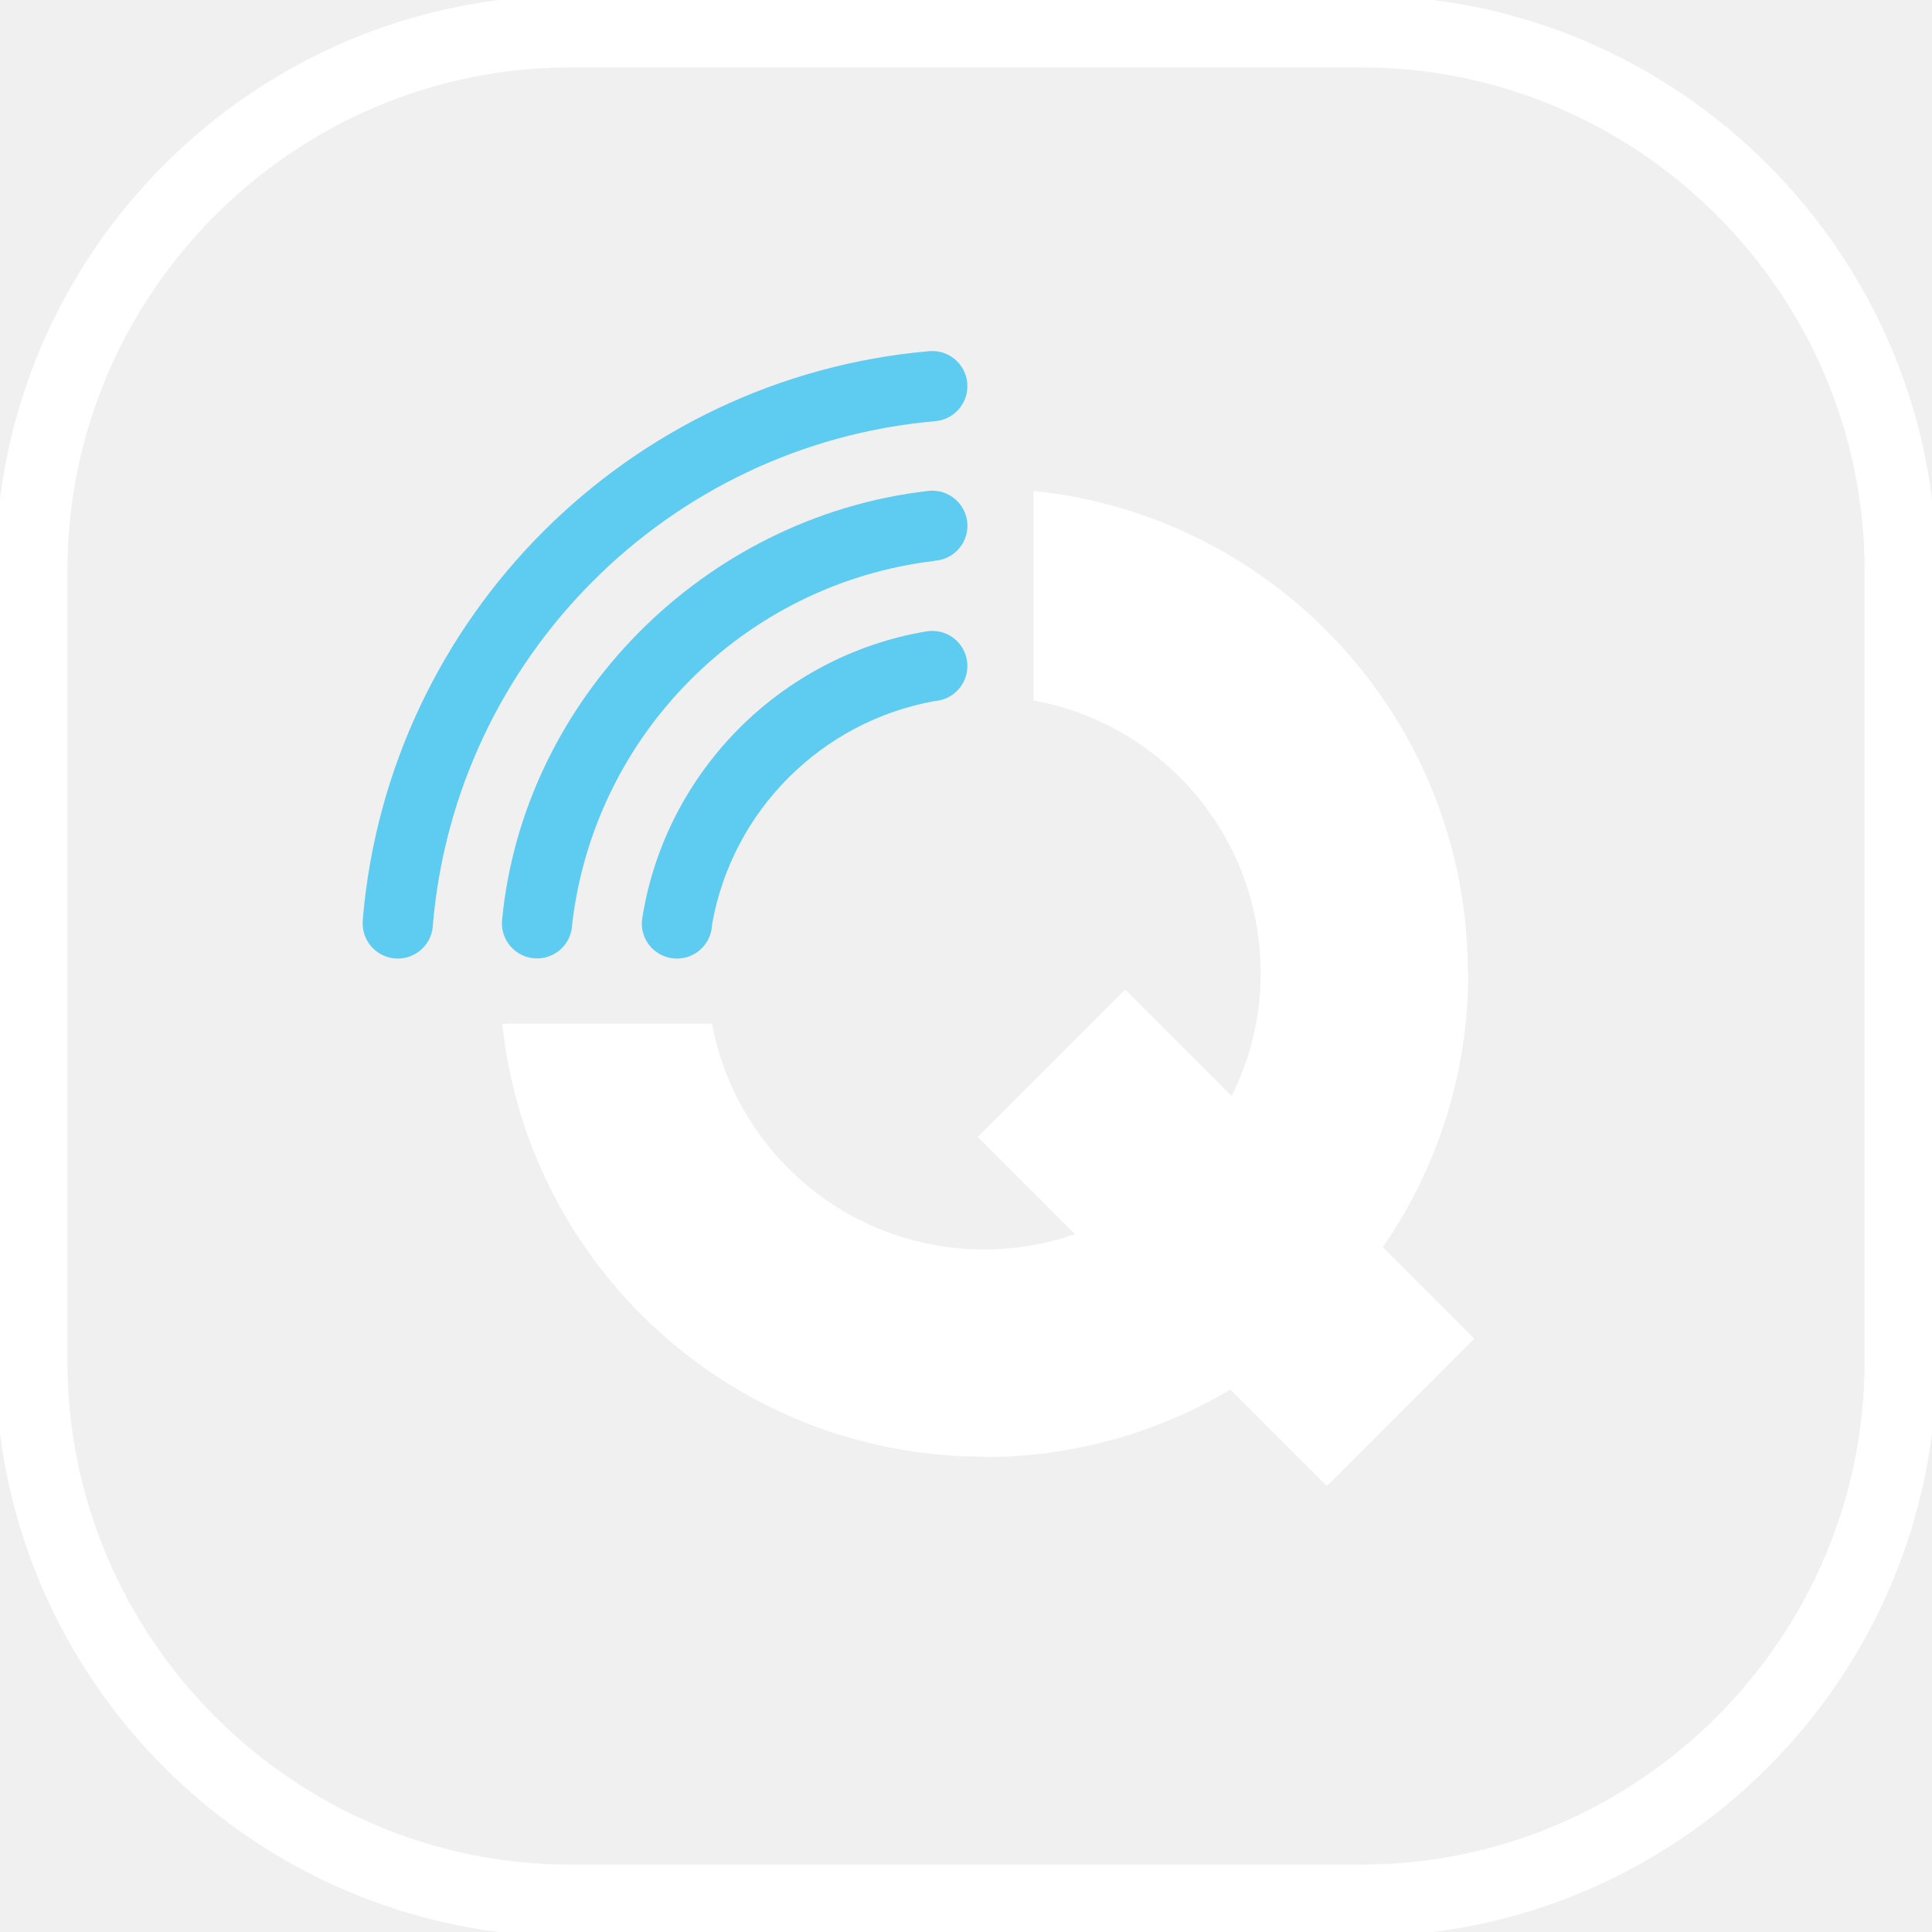
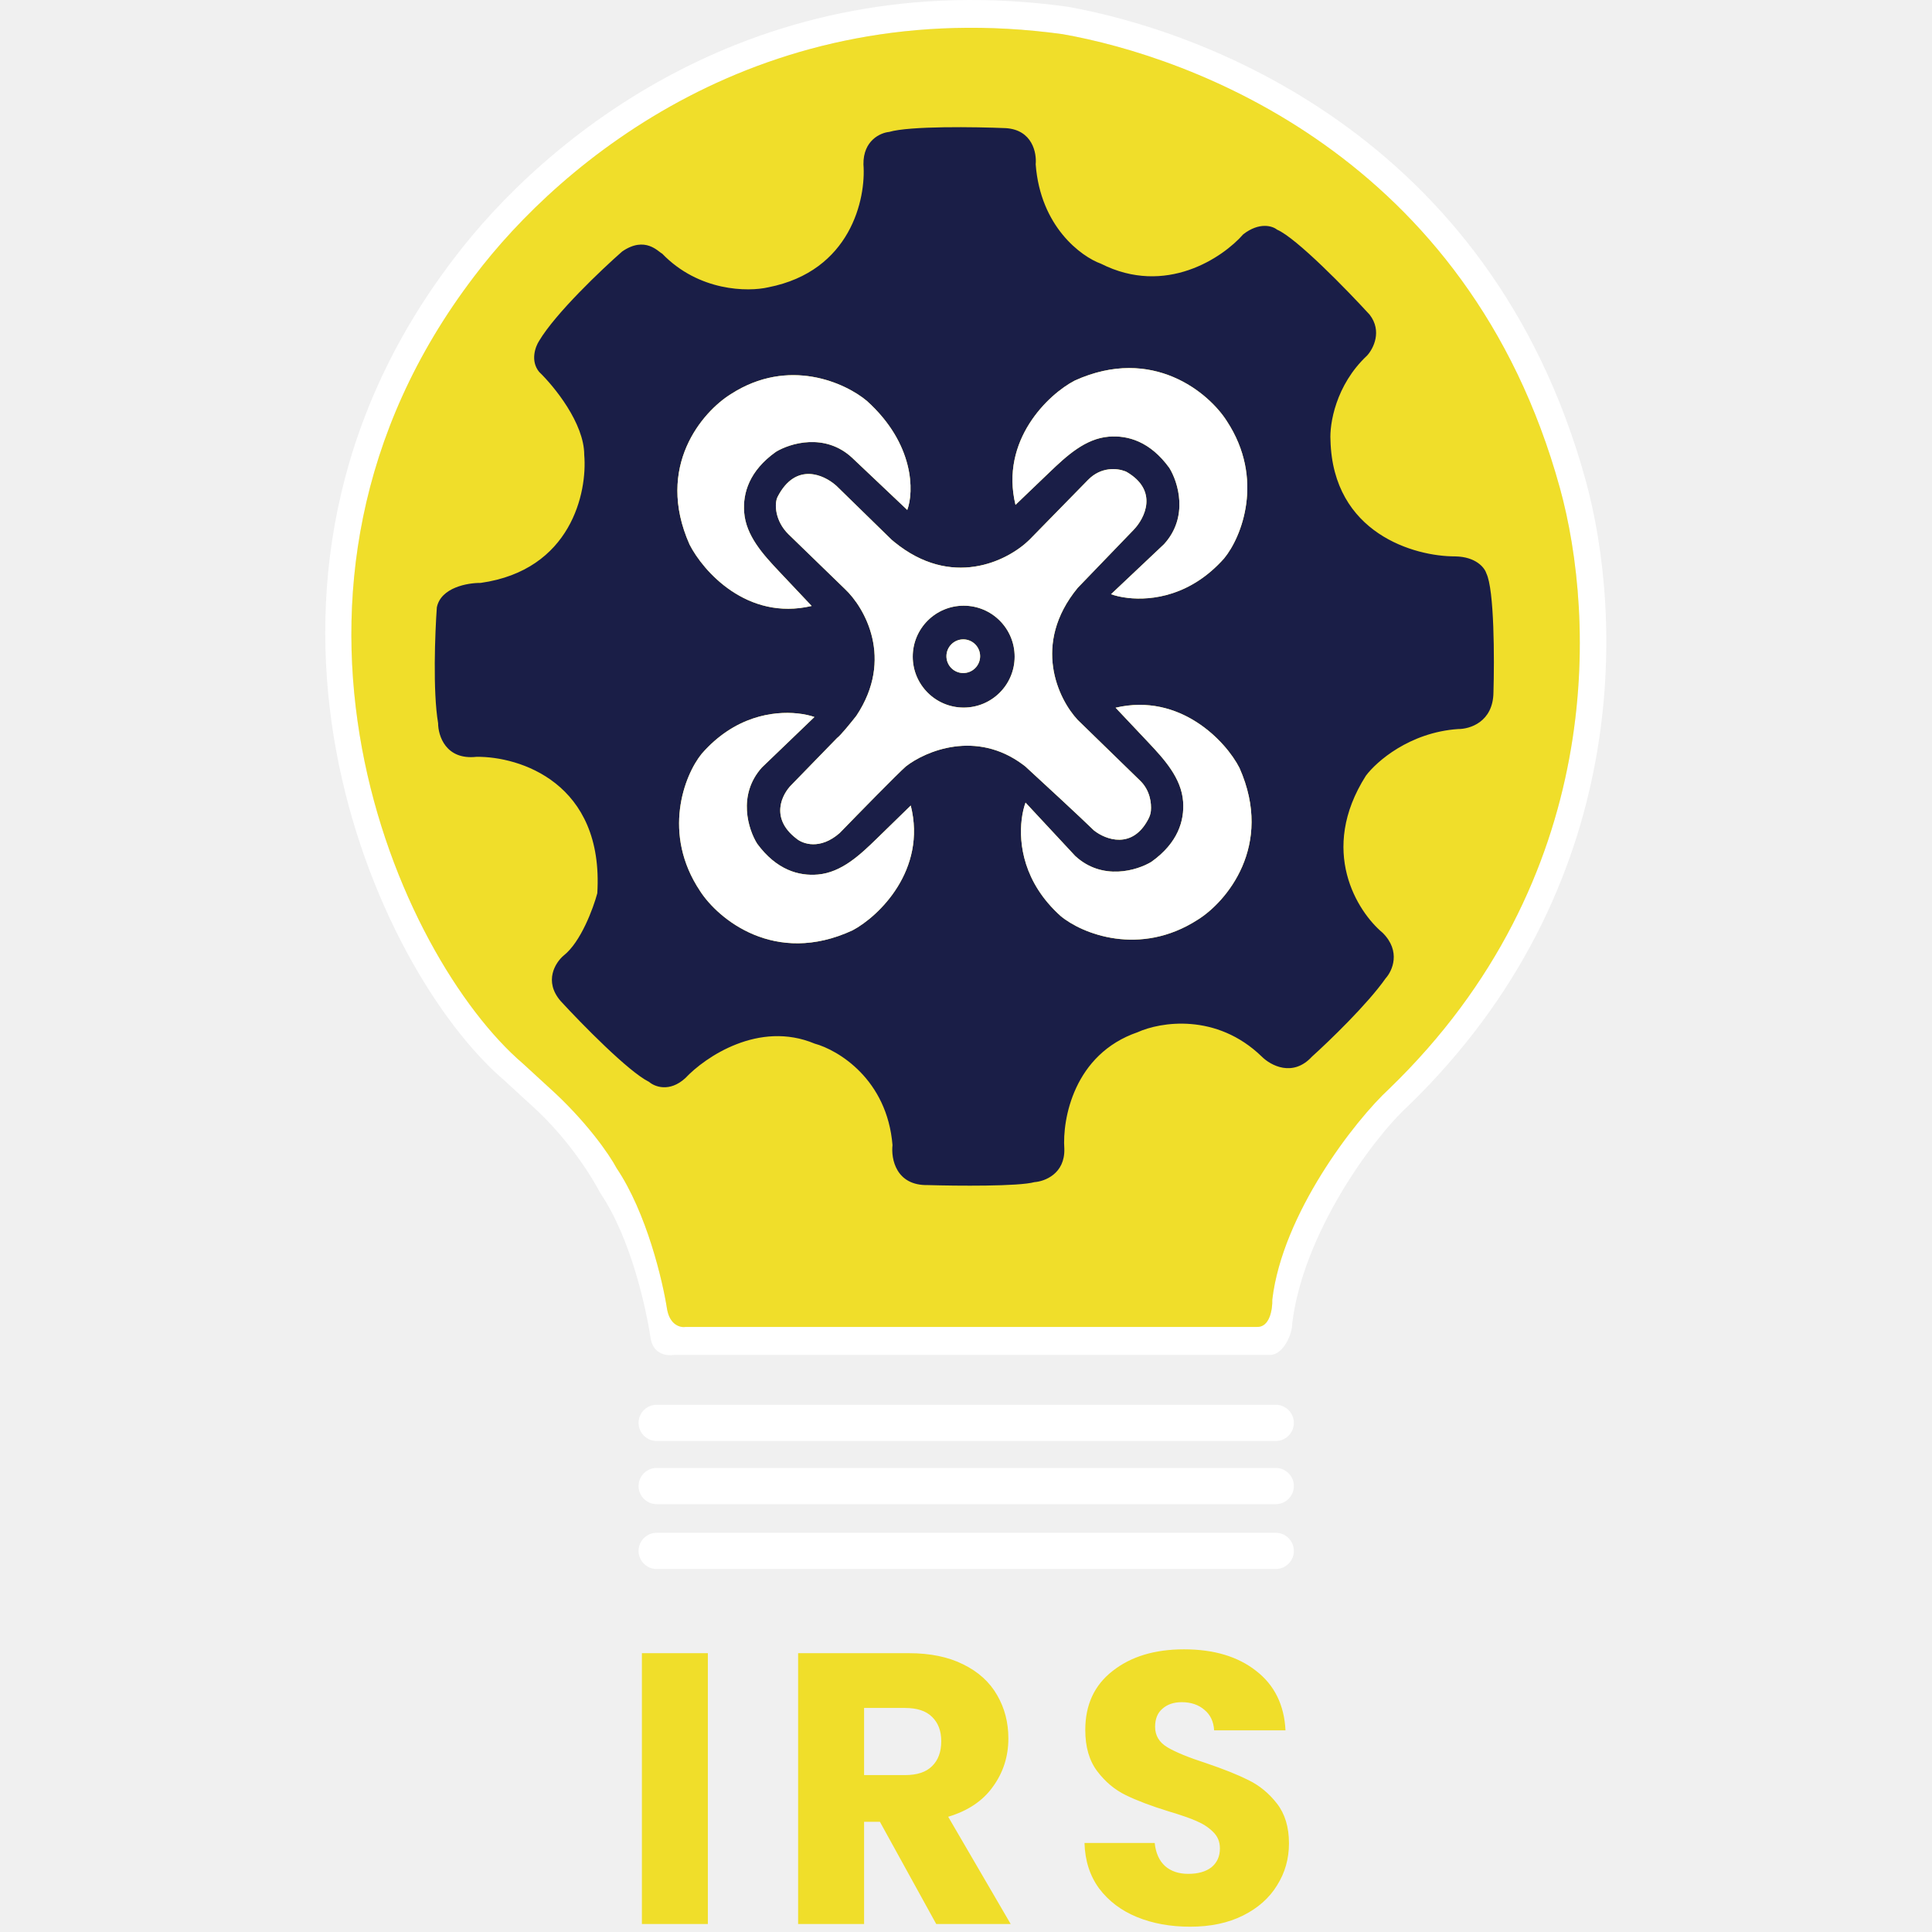
- <svg xmlns="http://www.w3.org/2000/svg" xml:space="preserve" id="Layer_1" x="0" y="0" version="1.1" viewBox="0 0 215 215">
-   <style>
-         .st1{fill:#5ecbf1}
-     </style>
-   <path d="m164.063 148.971-10.179-10.179a53.56 53.56 0 0 0 9.511-30.54h-.044c0-27.905-21.19-50.857-48.345-53.617v23.318c15.334 2.768 26.72 16.891 25.137 33.349a30.2 30.2 0 0 1-3.088 10.66l-11.846-11.846-16.406 16.406 10.812 10.812a30 30 0 0 1-7.02 1.557c-16.415 1.601-30.514-9.699-33.36-24.959H55.903c2.84 27.071 25.752 48.171 53.597 48.171v.044a53.55 53.55 0 0 0 27.417-7.511l10.74 10.74z" style="fill:#fff" />
-   <path d="M103.747 39.064c-.129 0-.377.018-.385.019-33.409 2.944-60.044 29.582-62.971 63.031l-.022.358a3.909 3.909 0 1 0 7.804.45l-.002-.001c2.546-29.719 26.159-53.412 55.822-56.045a3.914 3.914 0 0 0 3.662-3.903 3.907 3.907 0 0 0-3.908-3.909" class="st1" />
-   <path d="M103.752 54.604a4 4 0 0 0-.475.03c-25.063 2.893-45.007 23.272-47.393 47.639 0 0-.03.32-.03.486a3.909 3.909 0 0 0 7.813.186l.001-.063c2.451-21.156 19.198-37.949 40.325-40.463V62.4c1.982-.124 3.569-1.709 3.662-3.7q.004-.092.004-.185a3.91 3.91 0 0 0-3.907-3.911" class="st1" />
-   <path d="M103.747 70.208c-.247 0-.494.024-.729.068-16.101 2.732-28.851 15.534-31.505 31.664q-.012.064-.023.129a5 5 0 0 0-.071.704 3.909 3.909 0 0 0 7.801.356c.005-.057.031-.316.038-.357 2.255-12.578 12.164-22.477 24.735-24.752 0 0 .142-.013.212-.022a3.91 3.91 0 0 0 3.45-3.883 3.907 3.907 0 0 0-3.908-3.907" class="st1" />
-   <path d="M211.5 151.5c0 33-27 60-60 60h-88c-33 0-60-27-60-60v-88c0-33 27-60 60-60h88c33 0 60 27 60 60z" style="fill:none;stroke:#fff;stroke-width:8;stroke-miterlimit:10" />
+ <svg xmlns="http://www.w3.org/2000/svg" version="1.1" width="297" height="297" viewBox="-50 0 297 297">
+   <rect x="48.167" y="215.952" width="100.733" height="5.567" rx="2.784" fill="#FFFFFF" />
+   <rect x="48.167" y="225.662" width="100.733" height="5.567" rx="2.784" fill="#FFFFFF" />
+   <rect x="48.167" y="235.631" width="100.733" height="5.567" rx="2.784" fill="#FFFFFF" />
+   <path d="M19.702 39.842C33.6 21.411 65.88 -5.595 114.016 1.021C134.337 4.6 179.03 20.398 193.747 73.802C199.478 94.596 201.106 136.522 166.405 170.076C160.824 175.207 150.26 189.818 148.64 203.524C148.683 204.985 147.333 208.189 145.334 208.289H53.593C52.805 208.424 50.529 208.392 50.043 205.854C49.345 201.263 47.081 190.52 42.274 183.391C41.149 181.244 37.592 175.2 31.651 169.874L27.533 166.093C7.55 149.013 -18.779 90.275 19.702 39.842ZM113.346 5.252C67.187 -1.091 36.232 24.802 22.905 42.474C-13.995 90.83 11.253 147.148 30.415 163.526L34.364 167.152C40.061 172.258 43.708 177.522 44.787 179.58C49.397 186.416 51.888 196.929 52.557 201.331C53.023 203.765 54.649 204.115 55.404 203.986H143.19C145.21 204.089 145.628 201.223 145.585 199.778C147.139 186.637 158.231 172.266 163.583 167.346C196.858 135.173 195.297 94.973 189.802 75.035C175.689 23.831 132.832 8.684 113.346 5.252Z" fill="#FFFFFF" />
+   <path d="M22.908 42.473C-13.993 90.83 11.255 147.149 30.417 163.526L34.366 167.151C40.063 172.258 43.711 177.522 44.789 179.58C49.399 186.416 51.889 196.929 52.558 201.331C53.024 203.765 54.651 204.114 55.407 203.985H143.192C145.212 204.088 145.63 201.223 145.587 199.777C147.141 186.636 158.233 172.265 163.584 167.346C196.86 135.173 195.299 94.973 189.804 75.035C175.691 23.831 132.834 8.683 113.347 5.251C67.189 -1.092 36.234 24.802 22.908 42.473Z" fill="#F0DE2A" />
+   <path d="M86.684 20.28C89.844 19.348 99.956 19.503 104.617 19.698C108.708 19.956 109.386 23.517 109.213 25.265C109.939 34.845 116.205 39.441 119.248 40.541C129.191 45.565 137.979 39.614 141.129 36.01C143.615 34.094 145.618 34.737 146.308 35.298C149.312 36.593 157.054 44.555 160.55 48.374C162.518 50.912 161.112 53.618 160.163 54.654C155.294 59.211 154.379 65.227 154.53 67.665C154.892 82.01 167.456 85.553 173.693 85.531C176.904 85.583 178.224 87.28 178.483 88.121C179.726 90.607 179.735 101.37 179.584 106.441C179.532 110.998 175.937 112.094 174.146 112.073C166.688 112.59 161.587 117.079 159.968 119.258C152.666 130.755 158.651 140.145 162.557 143.404C165.406 146.252 164.046 149.251 163.01 150.395C160.214 154.382 154.292 160.084 151.681 162.436C148.729 165.646 145.316 163.774 143.978 162.436C136.986 155.652 128.332 157.106 124.879 158.681C115.091 162.047 113.292 172.038 113.616 176.613C113.719 180.444 110.594 181.618 109.019 181.726C106.585 182.399 97.086 182.308 92.64 182.179C87.72 182.283 86.964 178.123 87.202 176.03C86.373 165.931 78.872 161.422 75.225 160.429C66.68 156.856 58.416 162.478 55.351 165.737C52.917 167.963 50.624 167.053 49.783 166.32C46.623 164.766 39.403 157.386 36.188 153.891C33.547 150.836 35.39 147.957 36.641 146.9C39.282 144.828 41.195 139.649 41.821 137.319C42.857 120.333 29.866 116.259 23.241 116.345C18.528 116.863 17.349 113.108 17.349 111.166C16.52 106.298 16.874 97.27 17.155 93.365C17.776 90.309 21.903 89.588 23.888 89.61C37.82 87.642 40.309 75.671 39.813 69.931C39.813 65.063 35.195 59.401 32.886 57.178C31.488 55.469 32.304 53.273 32.886 52.388C35.424 48.141 42.446 41.469 45.64 38.664C49.201 36.205 51.208 38.73 51.791 38.989C57.436 44.84 65.018 44.879 68.104 44.167C80.793 41.682 83.145 30.53 82.735 25.265C82.683 21.588 85.346 20.409 86.684 20.28ZM72.601 109.672C68.88 109.283 62.918 110.092 57.873 115.871C55.184 119.173 51.736 128.167 57.626 136.982C60.392 141.276 69.124 148.542 81.052 143.019C85.097 140.883 92.495 133.737 90.006 123.832L84.812 128.894C82.206 131.434 79.362 134.119 75.737 134.44C72.818 134.698 69.386 133.755 66.403 129.71C65.052 127.574 63.306 122.237 67.124 117.981L75.2 110.223C74.574 110 73.682 109.785 72.601 109.672ZM140.543 118.052C138.471 113.974 131.442 106.465 121.499 108.795L126.477 114.069C128.976 116.715 131.616 119.601 131.879 123.231C132.092 126.153 131.093 129.569 127.002 132.488C124.844 133.804 119.479 135.465 115.284 131.581L107.655 123.383C107.422 124.005 107.193 124.894 107.063 125.973C106.615 129.687 107.33 135.66 113.028 140.796C116.286 143.537 125.225 147.128 134.133 141.379C138.471 138.682 145.877 130.066 140.543 118.052ZM122.943 72.436C121.757 71.979 119.277 71.709 117.262 73.772L108.264 82.963C106.622 84.584 103.587 86.532 99.831 87.1C96.194 87.65 91.875 86.907 87.478 83.317L87.053 82.96L78.64 74.743L78.639 74.74L78.459 74.579C77.519 73.766 76.041 72.92 74.454 72.865C73.606 72.835 72.726 73.031 71.883 73.577C71.041 74.123 70.238 75.017 69.539 76.377C69.28 76.88 69.172 77.803 69.391 78.856C69.611 79.911 70.162 81.104 71.234 82.15L79.909 90.565L79.91 90.566C82.917 93.401 87.475 101.263 81.651 110.029C81.263 110.524 80.649 111.291 80.067 111.978C79.776 112.321 79.493 112.646 79.251 112.906C79.008 113.167 78.81 113.36 78.687 113.447L78.724 113.499L78.686 113.446L78.677 113.454L71.687 120.639C70.957 121.358 70.116 122.634 69.967 124.125C69.819 125.622 70.37 127.326 72.405 128.892C73.379 129.731 76.063 130.71 79.09 128.048L79.094 128.044C81.944 125.108 87.962 118.958 89.254 117.821L89.254 117.82C92.282 115.45 100.056 112.156 107.279 117.559L107.622 117.823C110.256 120.241 116.048 125.588 118.169 127.658L118.174 127.661C119.074 128.373 120.547 129.115 122.106 129.087C123.671 129.059 125.311 128.257 126.534 125.903C126.737 125.512 126.887 125.085 126.924 124.641C127.023 123.471 126.803 121.585 125.382 120.121L125.381 120.12L115.67 110.669C114.19 109.091 112.411 106.181 111.892 102.584C111.374 98.988 112.113 94.7 115.674 90.365L124.282 81.436C125.129 80.555 126.095 79.053 126.226 77.407C126.292 76.583 126.148 75.722 125.675 74.887C125.203 74.053 124.405 73.248 123.168 72.531L123.163 72.529L122.943 72.436ZM98.146 93.109C102.472 93.109 105.979 96.616 105.979 100.942C105.979 105.267 102.472 108.774 98.146 108.775C93.82 108.775 90.313 105.267 90.313 100.942C90.313 96.616 93.82 93.109 98.146 93.109ZM98.082 98.287C96.651 98.287 95.492 99.447 95.492 100.877C95.492 102.307 96.652 103.466 98.082 103.466C99.511 103.466 100.671 102.307 100.671 100.877C100.671 99.448 99.511 98.288 98.082 98.287ZM83.255 61.627C79.997 58.887 71.253 54.843 62.345 60.591C58.008 63.288 50.666 71.687 56.001 83.701C58.072 87.78 64.831 95.483 74.775 93.153L69.796 87.879C67.297 85.233 64.658 82.347 64.394 78.717C64.182 75.795 65.18 72.379 69.272 69.46C71.43 68.144 76.795 66.483 80.99 70.367L89.47 78.393C90.506 75.631 90.609 68.256 83.255 61.627ZM138.602 64.739C135.873 60.421 127.203 53.079 115.227 58.5C111.164 60.602 103.706 67.684 106.109 77.61L111.346 72.592C113.975 70.074 116.841 67.414 120.469 67.124C123.39 66.891 126.814 67.864 129.762 71.934C131.094 74.082 132.795 79.434 128.942 83.657L120.798 91.345C121.422 91.574 122.312 91.796 123.392 91.918C127.11 92.34 133.078 91.581 138.173 85.845C140.89 82.567 144.415 73.604 138.602 64.739Z" fill="#1a1e47" />
+   <path d="M117.261 73.773C119.275 71.71 121.755 71.98 122.941 72.437L123.161 72.53L123.166 72.533C124.403 73.249 125.202 74.054 125.674 74.888C126.146 75.723 126.29 76.584 126.224 77.409C126.093 79.055 125.128 80.557 124.28 81.437L115.673 90.366C112.111 94.701 111.372 98.989 111.891 102.586C112.409 106.183 114.188 109.092 115.669 110.67L125.38 120.122L125.381 120.123C126.801 121.586 127.022 123.473 126.923 124.642C126.885 125.086 126.735 125.513 126.532 125.904C125.309 128.258 123.67 129.061 122.104 129.088C120.546 129.116 119.072 128.374 118.173 127.663L118.168 127.659C116.046 125.589 110.255 120.242 107.62 117.824L107.277 117.56C100.054 112.156 92.28 115.451 89.252 117.821L89.253 117.822C87.96 118.96 81.942 125.11 79.093 128.045L79.089 128.049C76.062 130.711 73.377 129.732 72.403 128.893C70.368 127.328 69.817 125.624 69.966 124.127C70.114 122.635 70.955 121.36 71.685 120.64L78.676 113.456L78.684 113.447L78.722 113.501L78.685 113.448C78.808 113.362 79.007 113.168 79.25 112.907C79.492 112.647 79.774 112.323 80.065 111.979C80.647 111.292 81.261 110.526 81.649 110.03C87.474 101.264 82.916 93.403 79.908 90.567L79.907 90.566L71.232 82.151C70.161 81.106 69.61 79.912 69.389 78.857C69.17 77.805 69.278 76.882 69.537 76.379C70.237 75.019 71.04 74.125 71.882 73.579C72.725 73.032 73.604 72.836 74.452 72.866C76.04 72.921 77.517 73.768 78.457 74.581L78.638 74.742L78.639 74.744L87.052 82.962L87.476 83.318C91.873 86.909 96.192 87.651 99.829 87.101C103.586 86.533 106.62 84.585 108.263 82.964L117.261 73.773ZM98.146 93.109C93.82 93.109 90.312 96.616 90.312 100.942C90.312 105.268 93.82 108.775 98.146 108.775C102.472 108.775 105.979 105.268 105.979 100.942C105.979 96.616 102.472 93.109 98.146 93.109ZM98.082 98.288C99.512 98.288 100.671 99.448 100.671 100.878C100.67 102.307 99.512 103.466 98.082 103.466C96.652 103.466 95.492 102.307 95.492 100.878C95.492 99.448 96.652 98.288 98.082 98.288Z" fill="white" />
+   <path d="M69.796 87.879L74.775 93.153C64.831 95.483 58.073 87.78 56.001 83.701C50.667 71.687 58.008 63.289 62.345 60.592C71.253 54.843 79.997 58.887 83.256 61.627C90.61 68.256 90.507 75.631 89.471 78.393L80.99 70.366C76.795 66.482 71.43 68.144 69.272 69.46C65.18 72.378 64.182 75.795 64.394 78.717C64.658 82.347 67.298 85.233 69.796 87.879Z" fill="white" />
+   <path d="M126.475 114.069L121.496 108.795C131.44 106.465 138.468 113.974 140.539 118.052C145.874 130.067 138.468 138.682 134.13 141.379C125.222 147.127 116.284 143.537 113.025 140.796C107.327 135.66 106.611 129.687 107.06 125.972C107.19 124.893 107.419 124.005 107.652 123.383L115.281 131.581C119.476 135.465 124.841 133.804 126.999 132.488C131.091 129.569 132.089 126.153 131.876 123.231C131.613 119.601 128.973 116.715 126.475 114.069Z" fill="white" />
+   <path d="M111.345 72.592L106.108 77.609C103.705 67.683 111.163 60.601 115.226 58.5C127.202 53.078 135.872 60.421 138.601 64.738C144.415 73.603 140.889 82.567 138.172 85.845C133.077 91.581 127.109 92.34 123.391 91.918C122.311 91.796 121.421 91.574 120.797 91.345L128.94 83.657C132.794 79.434 131.093 74.082 129.761 71.934C126.813 67.864 123.389 66.891 120.468 67.124C116.84 67.414 113.974 70.075 111.345 72.592Z" fill="white" />
+   <path d="M84.813 128.894L90.007 123.832C92.496 133.737 85.098 140.883 81.053 143.019C69.124 148.543 60.392 141.275 57.626 136.982C51.736 128.167 55.185 119.173 57.873 115.872C62.919 110.093 68.881 109.283 72.602 109.672C73.683 109.785 74.575 110 75.2 110.223L67.124 117.98C63.306 122.236 65.053 127.574 66.403 129.71C69.387 133.755 72.819 134.699 75.737 134.44C79.363 134.119 82.206 131.434 84.813 128.894Z" fill="white" />
+   <path d="M58.818 254.138V295.771H48.677V254.138H58.818ZM93.923 295.771L85.264 280.055H82.833V295.771H72.691V254.138H89.712C92.994 254.138 95.781 254.711 98.074 255.858C100.407 257.004 102.147 258.586 103.293 260.602C104.44 262.579 105.013 264.793 105.013 267.244C105.013 270.012 104.223 272.483 102.641 274.658C101.099 276.832 98.806 278.374 95.761 279.284L105.369 295.771H93.923ZM82.833 272.879H89.119C90.977 272.879 92.361 272.424 93.271 271.515C94.219 270.605 94.694 269.32 94.694 267.66C94.694 266.078 94.219 264.833 93.271 263.923C92.361 263.014 90.977 262.559 89.119 262.559H82.833V272.879ZM132.967 296.186C129.922 296.186 127.194 295.692 124.783 294.703C122.371 293.715 120.433 292.252 118.971 290.315C117.547 288.377 116.796 286.045 116.717 283.316H127.511C127.669 284.858 128.203 286.045 129.112 286.875C130.021 287.666 131.207 288.061 132.67 288.061C134.173 288.061 135.359 287.725 136.229 287.053C137.099 286.341 137.533 285.372 137.533 284.147C137.533 283.119 137.178 282.269 136.466 281.597C135.794 280.924 134.944 280.371 133.916 279.936C132.927 279.501 131.504 279.007 129.646 278.453C126.957 277.623 124.763 276.793 123.063 275.962C121.363 275.132 119.9 273.907 118.674 272.285C117.448 270.664 116.836 268.549 116.836 265.94C116.836 262.065 118.239 259.04 121.046 256.866C123.853 254.652 127.511 253.545 132.018 253.545C136.604 253.545 140.301 254.652 143.108 256.866C145.915 259.04 147.418 262.085 147.615 265.999H136.644C136.565 264.655 136.071 263.607 135.161 262.856C134.252 262.065 133.085 261.67 131.662 261.67C130.436 261.67 129.448 262.006 128.697 262.678C127.946 263.31 127.57 264.24 127.57 265.465C127.57 266.81 128.203 267.857 129.468 268.609C130.733 269.36 132.71 270.17 135.398 271.04C138.087 271.949 140.262 272.819 141.922 273.65C143.622 274.48 145.085 275.686 146.311 277.267C147.536 278.849 148.149 280.885 148.149 283.376C148.149 285.748 147.536 287.903 146.311 289.84C145.125 291.777 143.385 293.319 141.092 294.466C138.799 295.613 136.09 296.186 132.967 296.186Z" fill="#F0DE2A" />
</svg>
